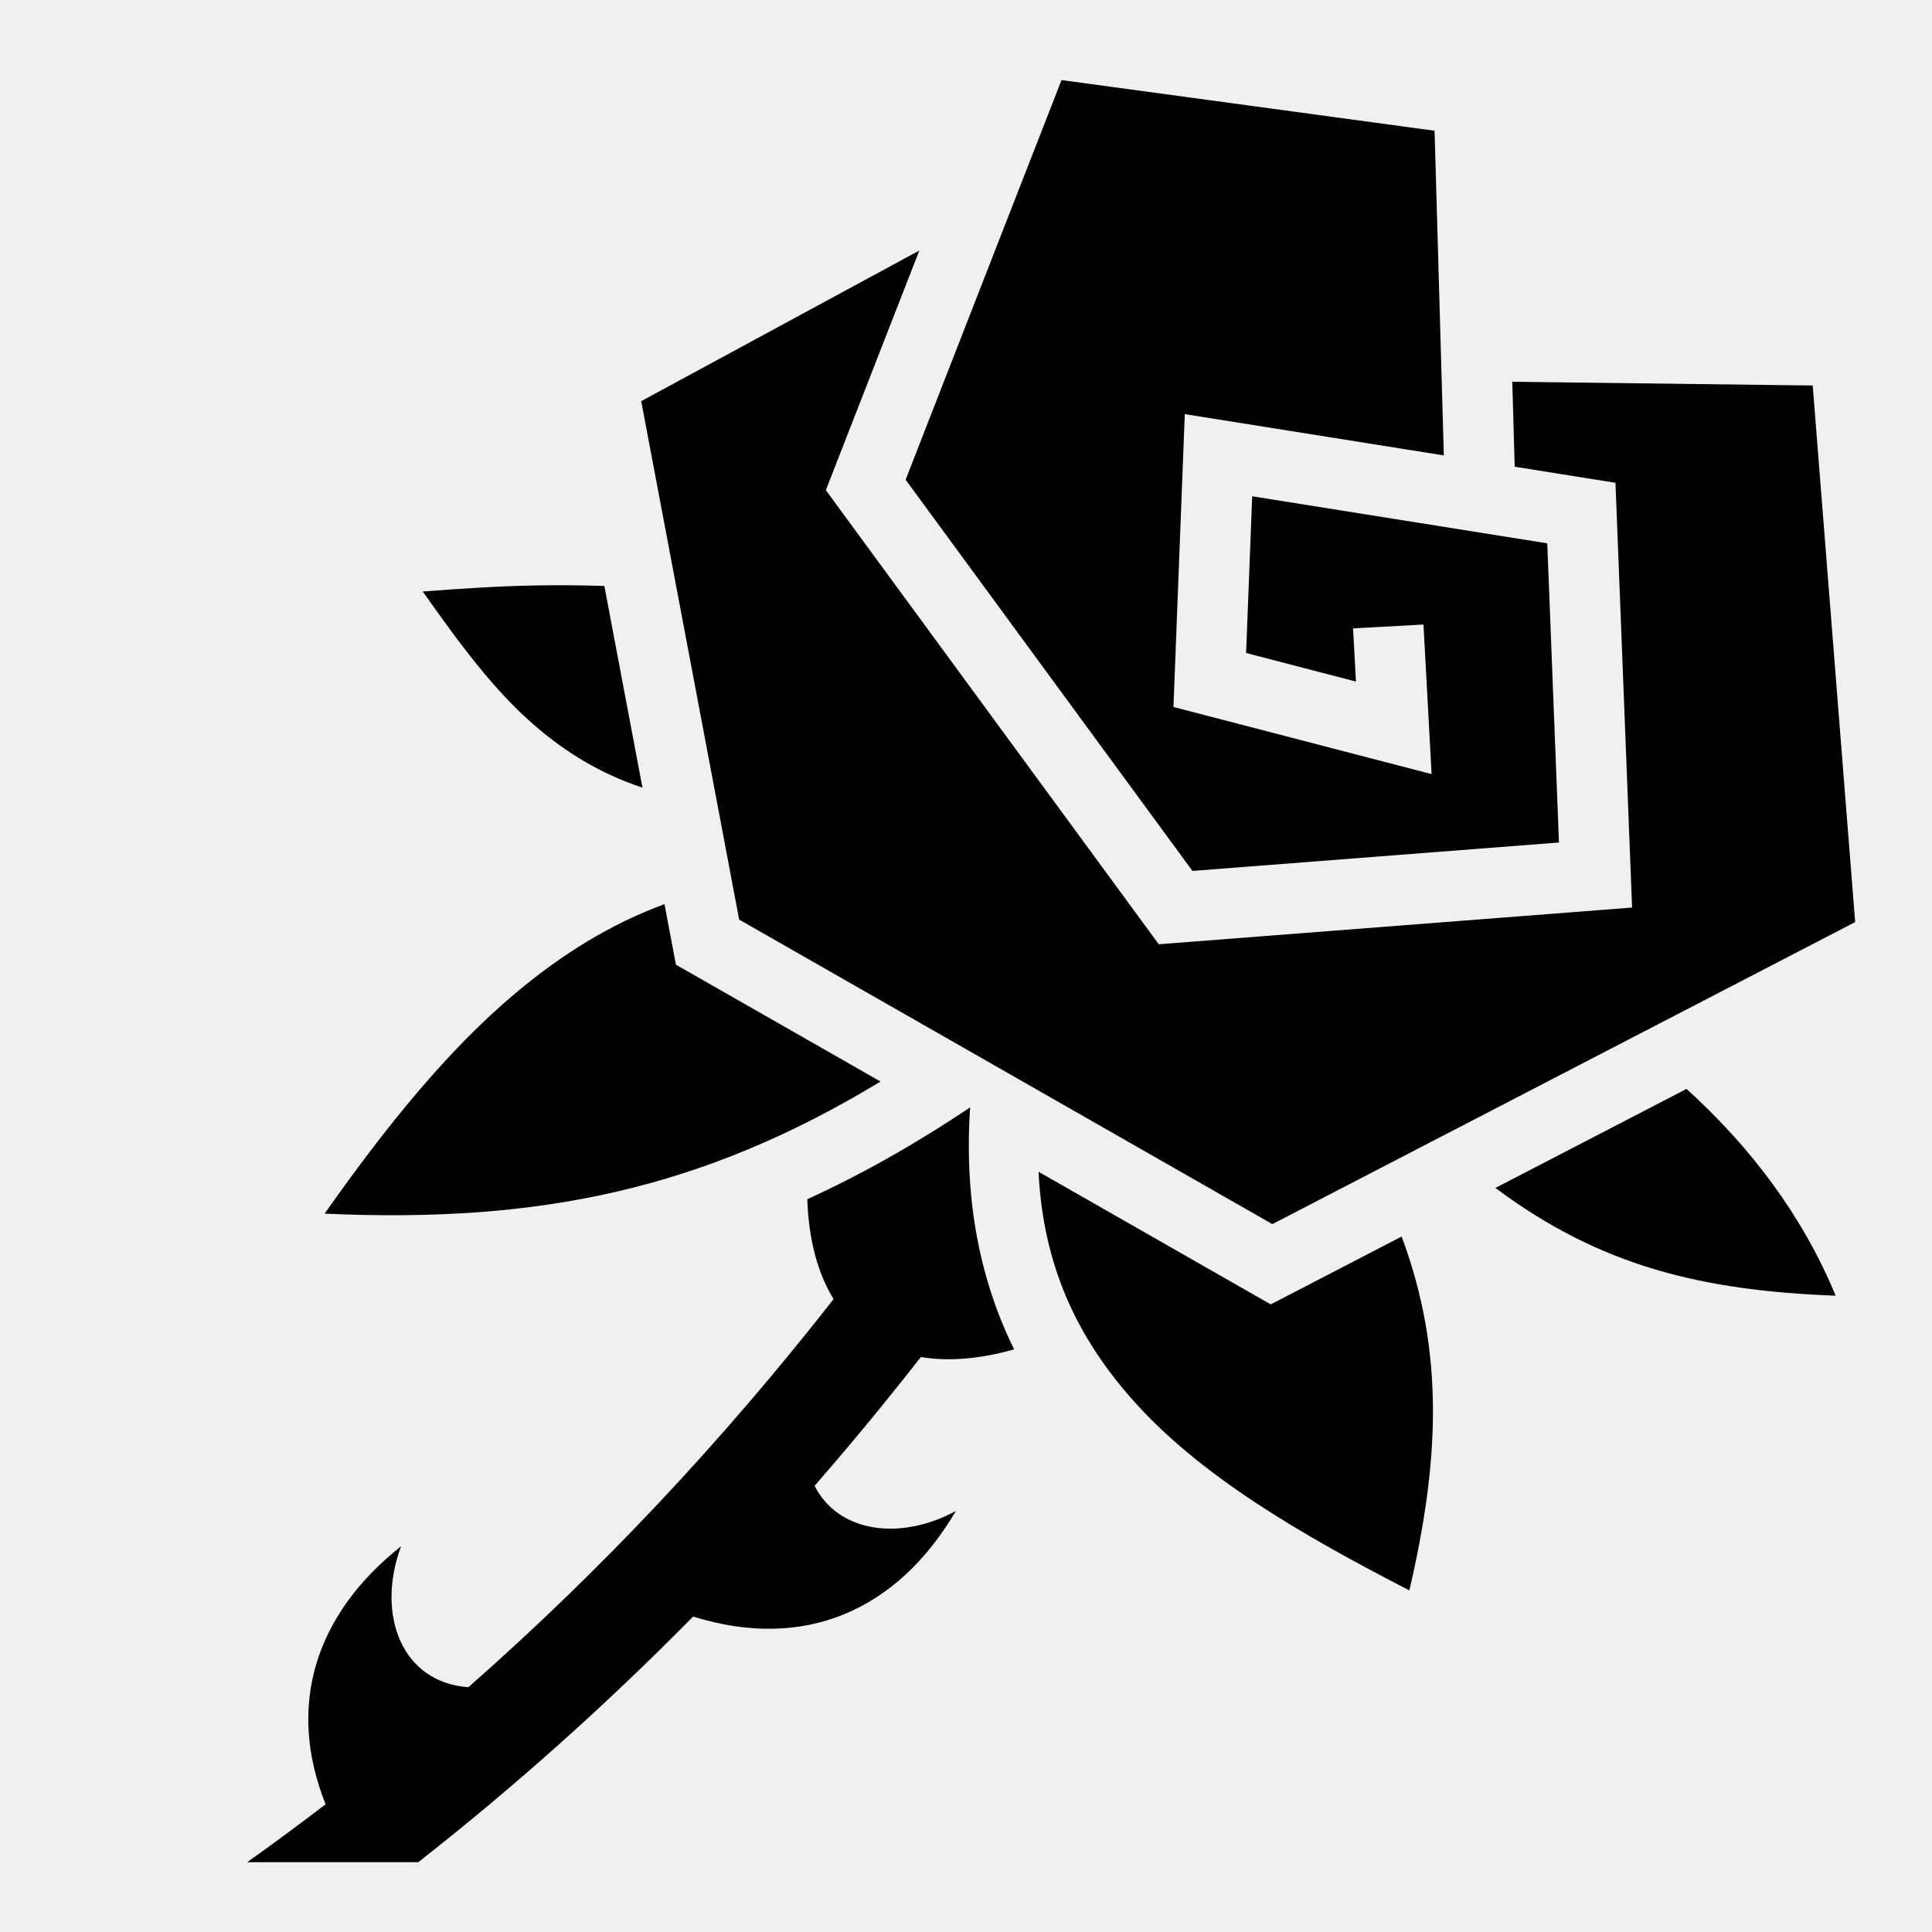
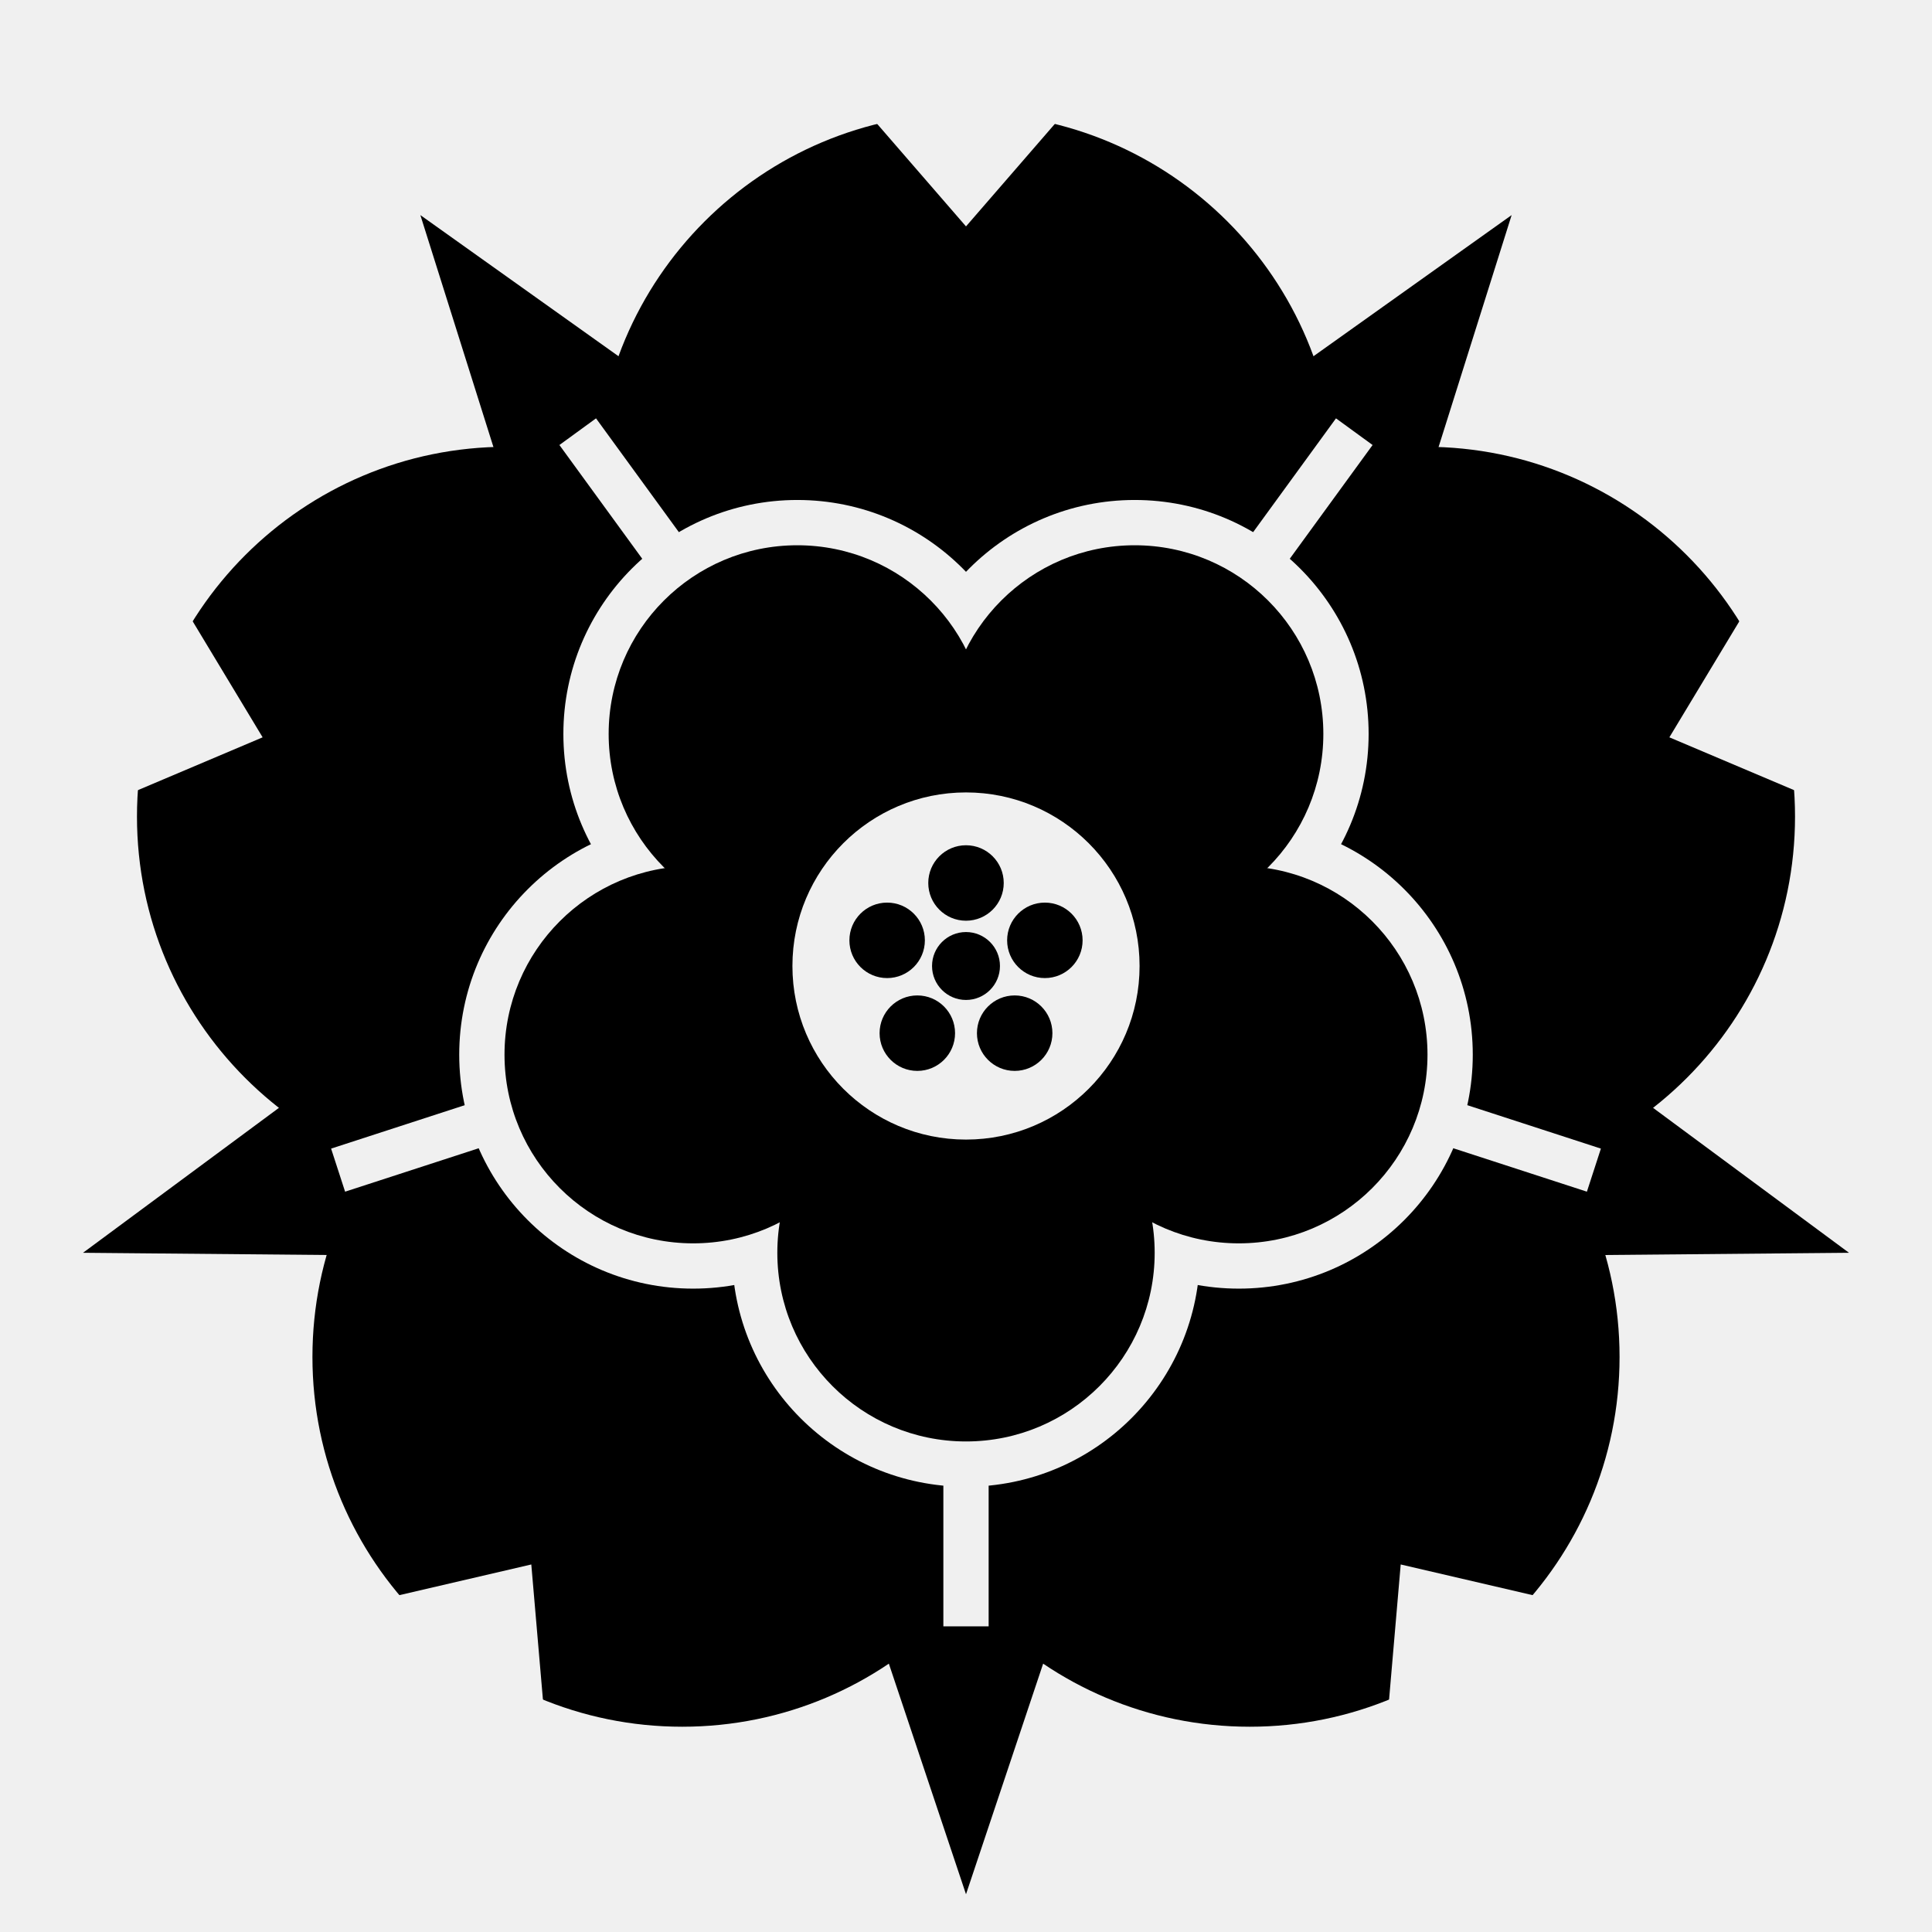
<svg xmlns="http://www.w3.org/2000/svg" width="64" height="64" viewBox="0 0 64 64">
  <g fill="currentColor" transform="scale(.125)">
-     <path d="M281.31 21.217L239.997 127.13l76.01 103.673 97.135-7.532-3.1-79.284-78.2-12.468-1.61 41.535 29.11 7.568-.766-14.1 18.662-1.012 2.15 39.635-68.41-17.788 3.004-77.61 68.65 10.946-2.456-86.044-98.863-13.43zM243.63 66.39l-73.702 39.917L195.885 243.7l141.306 80.704 154.447-80.037-11.252-142.205-79.617-.988.642 22.512 26.705 4.257 4.403 112.57-125.436 9.727-88.227-120.338 24.774-63.51zm-93.107 88.706c-2.992-.017-6.01.004-9.054.06-9.456.174-19.425.853-29.44 1.594 9.427 13.32 18.694 26.165 30.157 35.938 7.894 6.73 16.835 12.308 28.075 16.056l-10.1-53.453c-3.184-.11-6.396-.176-9.64-.194zm25.57 84.51c-14.278 5.27-27.16 13.25-39.437 23.55-17.875 14.995-34.273 35.22-50.625 58.47 56.9 2.6 100.16-6.41 147.316-35.01l-54.223-30.966-3.03-16.045zm270.854 48.968l-50.64 26.244c27.874 20.83 54.865 27.206 90.162 28.557-8.76-21.213-22.617-39.484-39.523-54.8zm-189.853 4.895c-14.566 9.75-28.84 17.8-43.156 24.342.37 10.843 2.813 19.703 6.968 26.47-29.49 37.69-61.714 72.017-96.78 102.843-17.584-1.215-24.577-19.137-17.845-37.344-22.758 18.074-30.427 42.166-20 68.376-6.832 5.23-13.75 10.354-20.78 15.344h45.344c25.65-20.11 49.915-41.82 72.844-65.094 29.485 9.192 54.05-1.51 69.625-27.97-14.975 8.052-31.217 5.627-37.438-6.686 9.653-11.06 19.037-22.436 28.156-34.125 7.25 1.21 15.586.57 24.72-2.03-8.863-17.974-13.326-39.19-11.656-64.126zm18.133 17.065c1.205 25.213 10.463 44.01 24.648 60.12 17.914 20.346 44.73 35.942 73.625 50.814 7.79-33.575 9.555-62.664-2.05-93.77l-34.692 17.978-61.53-35.143z" />
+     <defs>
+       <mask id="li-rose-heraldic-cut" maskUnits="userSpaceOnUse" x="0" y="0" width="512" height="512">
+         <rect width="512" height="512" fill="#fff" />
+         <path d="M282.0 30.0 L256.0 60.0 L230.0 30.0 L256.0 -10.0 Z" fill="#000" />
+         <path d="M479.0 210.9 L442.4 195.4 L462.9 161.4 L509.0 173.8 Z" fill="#000" />
+         <path d="M367.8 454.1 L371.2 414.6 L409.9 423.6 L412.4 471.2 Z" fill="#000" />
+         <path d="M102.1 423.6 L140.8 414.6 L144.2 454.1 L99.6 471.2 Z" fill="#000" />
+         <path d="M49.1 161.4 L69.6 195.4 L33.0 210.9 L3.0 173.8 Z" fill="#000" />
+         <line x1="326.5" y1="158.9" x2="358.9" y2="114.4" stroke="#000" stroke-width="12" />
+         <line x1="370.1" y1="293.1" x2="422.4" y2="310.1" stroke="#000" stroke-width="12" />
+         <line x1="256.0" y1="376.0" x2="256.0" y2="431.0" stroke="#000" stroke-width="12" />
+         <line x1="141.9" y1="293.1" x2="89.6" y2="310.1" stroke="#000" stroke-width="12" />
+         <line x1="185.5" y1="158.9" x2="153.1" y2="114.4" stroke="#000" stroke-width="12" />
+         <circle cx="300.7" cy="194.5" r="62" fill="#000" />
+         <circle cx="328.3" cy="279.5" r="62" fill="#000" />
+         <circle cx="256.0" cy="332.0" r="62" fill="#000" />
+         <circle cx="183.7" cy="279.5" r="62" fill="#000" />
+         <circle cx="211.3" cy="194.5" r="62" fill="#000" />
+         <circle cx="256" cy="256" r="76" fill="#000" />
+         <circle cx="300.7" cy="194.5" r="50" fill="#fff" />
+         <circle cx="328.3" cy="279.5" r="50" fill="#fff" />
+         <circle cx="256.0" cy="332.0" r="50" fill="#fff" />
+         <circle cx="183.7" cy="279.5" r="50" fill="#fff" />
+         <circle cx="211.3" cy="194.5" r="50" fill="#fff" />
+         <circle cx="256" cy="256" r="76" fill="#fff" />
+         <circle cx="256" cy="256" r="46" fill="#000" />
+       </mask>
+     </defs>
+     <g mask="url(#li-rose-heraldic-cut)">
+       <path d="M329.0 108.0 L400.6 57.0 L374.2 140.8 Z M419.3 279.7 L490.0 332.0 L402.0 332.8 Z M283.9 418.6 L256.0 502.0 L228.1 418.6 Z M110.0 332.8 L22.0 332.0 L92.7 279.7 Z M137.8 140.8 L111.4 57.0 L183.0 108.0 Z" />
+       <circle cx="256.0" cy="128.0" r="98" fill="currentColor" />
+       <circle cx="377.7" cy="216.4" r="98" fill="currentColor" />
+       <circle cx="331.2" cy="359.6" r="98" fill="currentColor" />
+       <circle cx="180.8" cy="359.6" r="98" fill="currentColor" />
+       <circle cx="134.3" cy="216.4" r="98" fill="currentColor" />
+       <circle cx="256" cy="256" r="128" fill="currentColor" />
+     </g>
+     <circle cx="256.0" cy="234.0" r="10" />
+     <circle cx="276.9" cy="249.2" r="10" />
+     <circle cx="268.9" cy="273.8" r="10" />
+     <circle cx="243.1" cy="273.8" r="10" />
+     <circle cx="235.1" cy="249.2" r="10" />
+     <circle cx="256" cy="256" r="9" />
  </g>
</svg>
